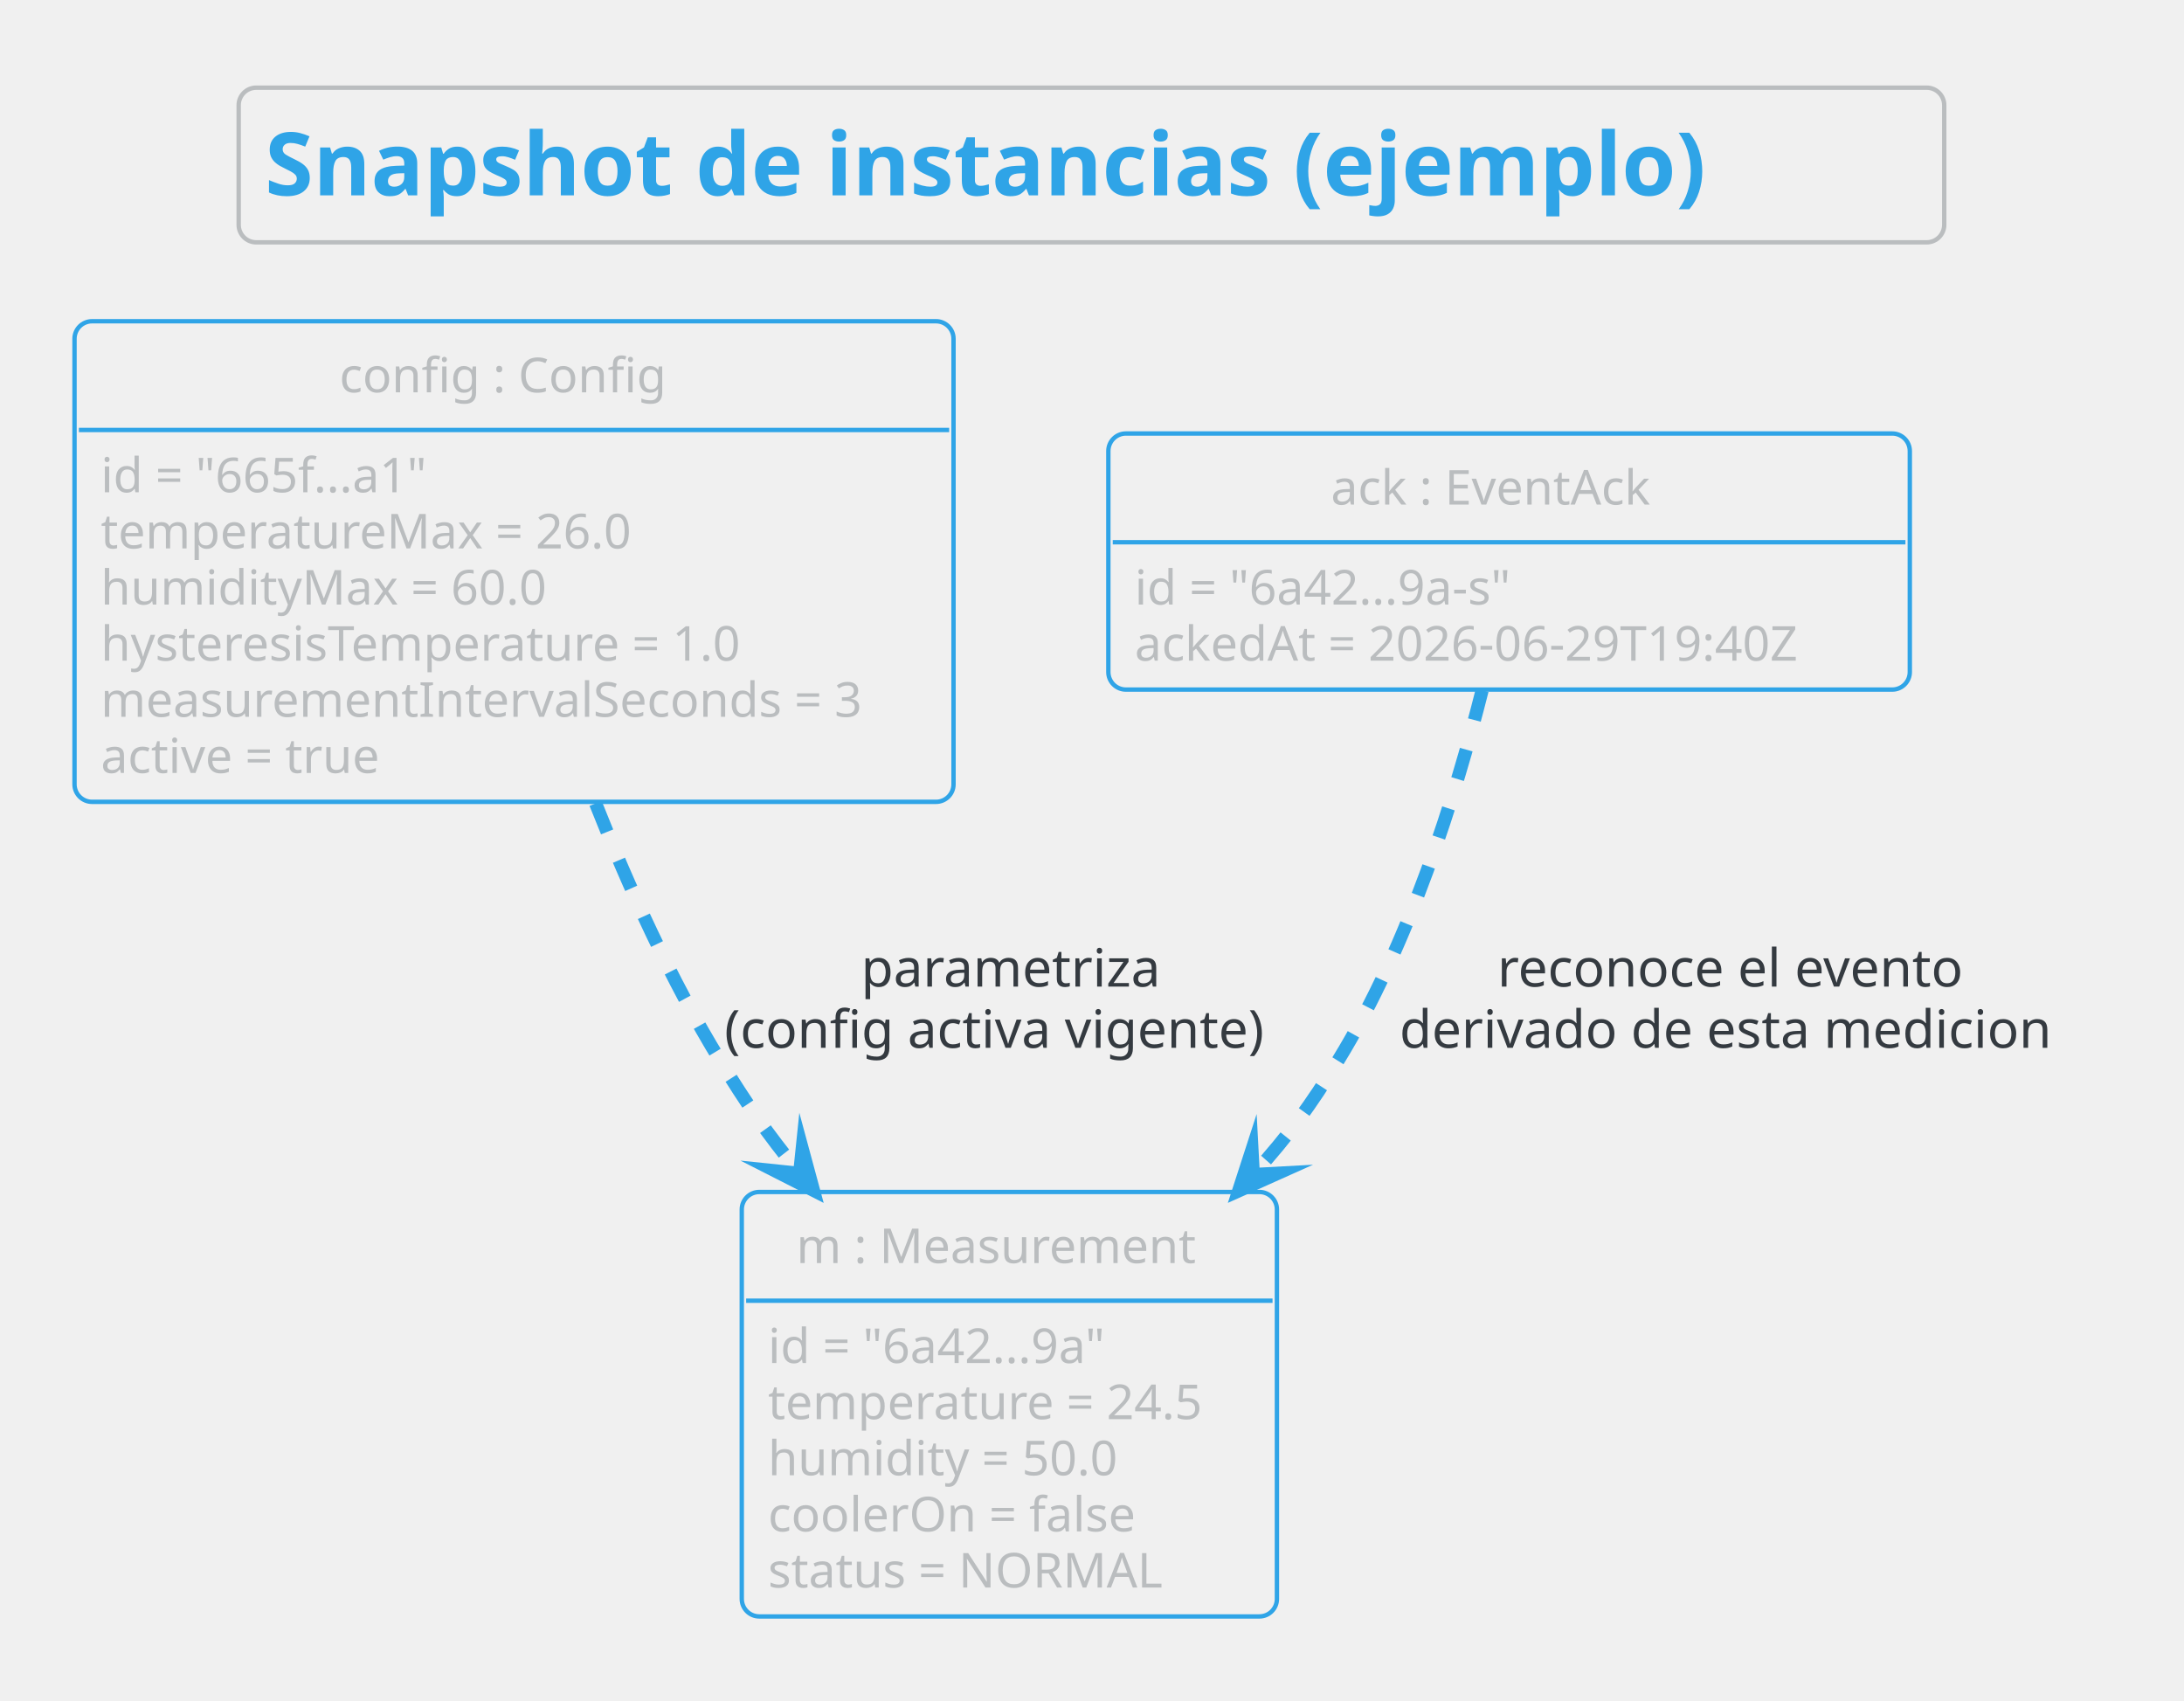
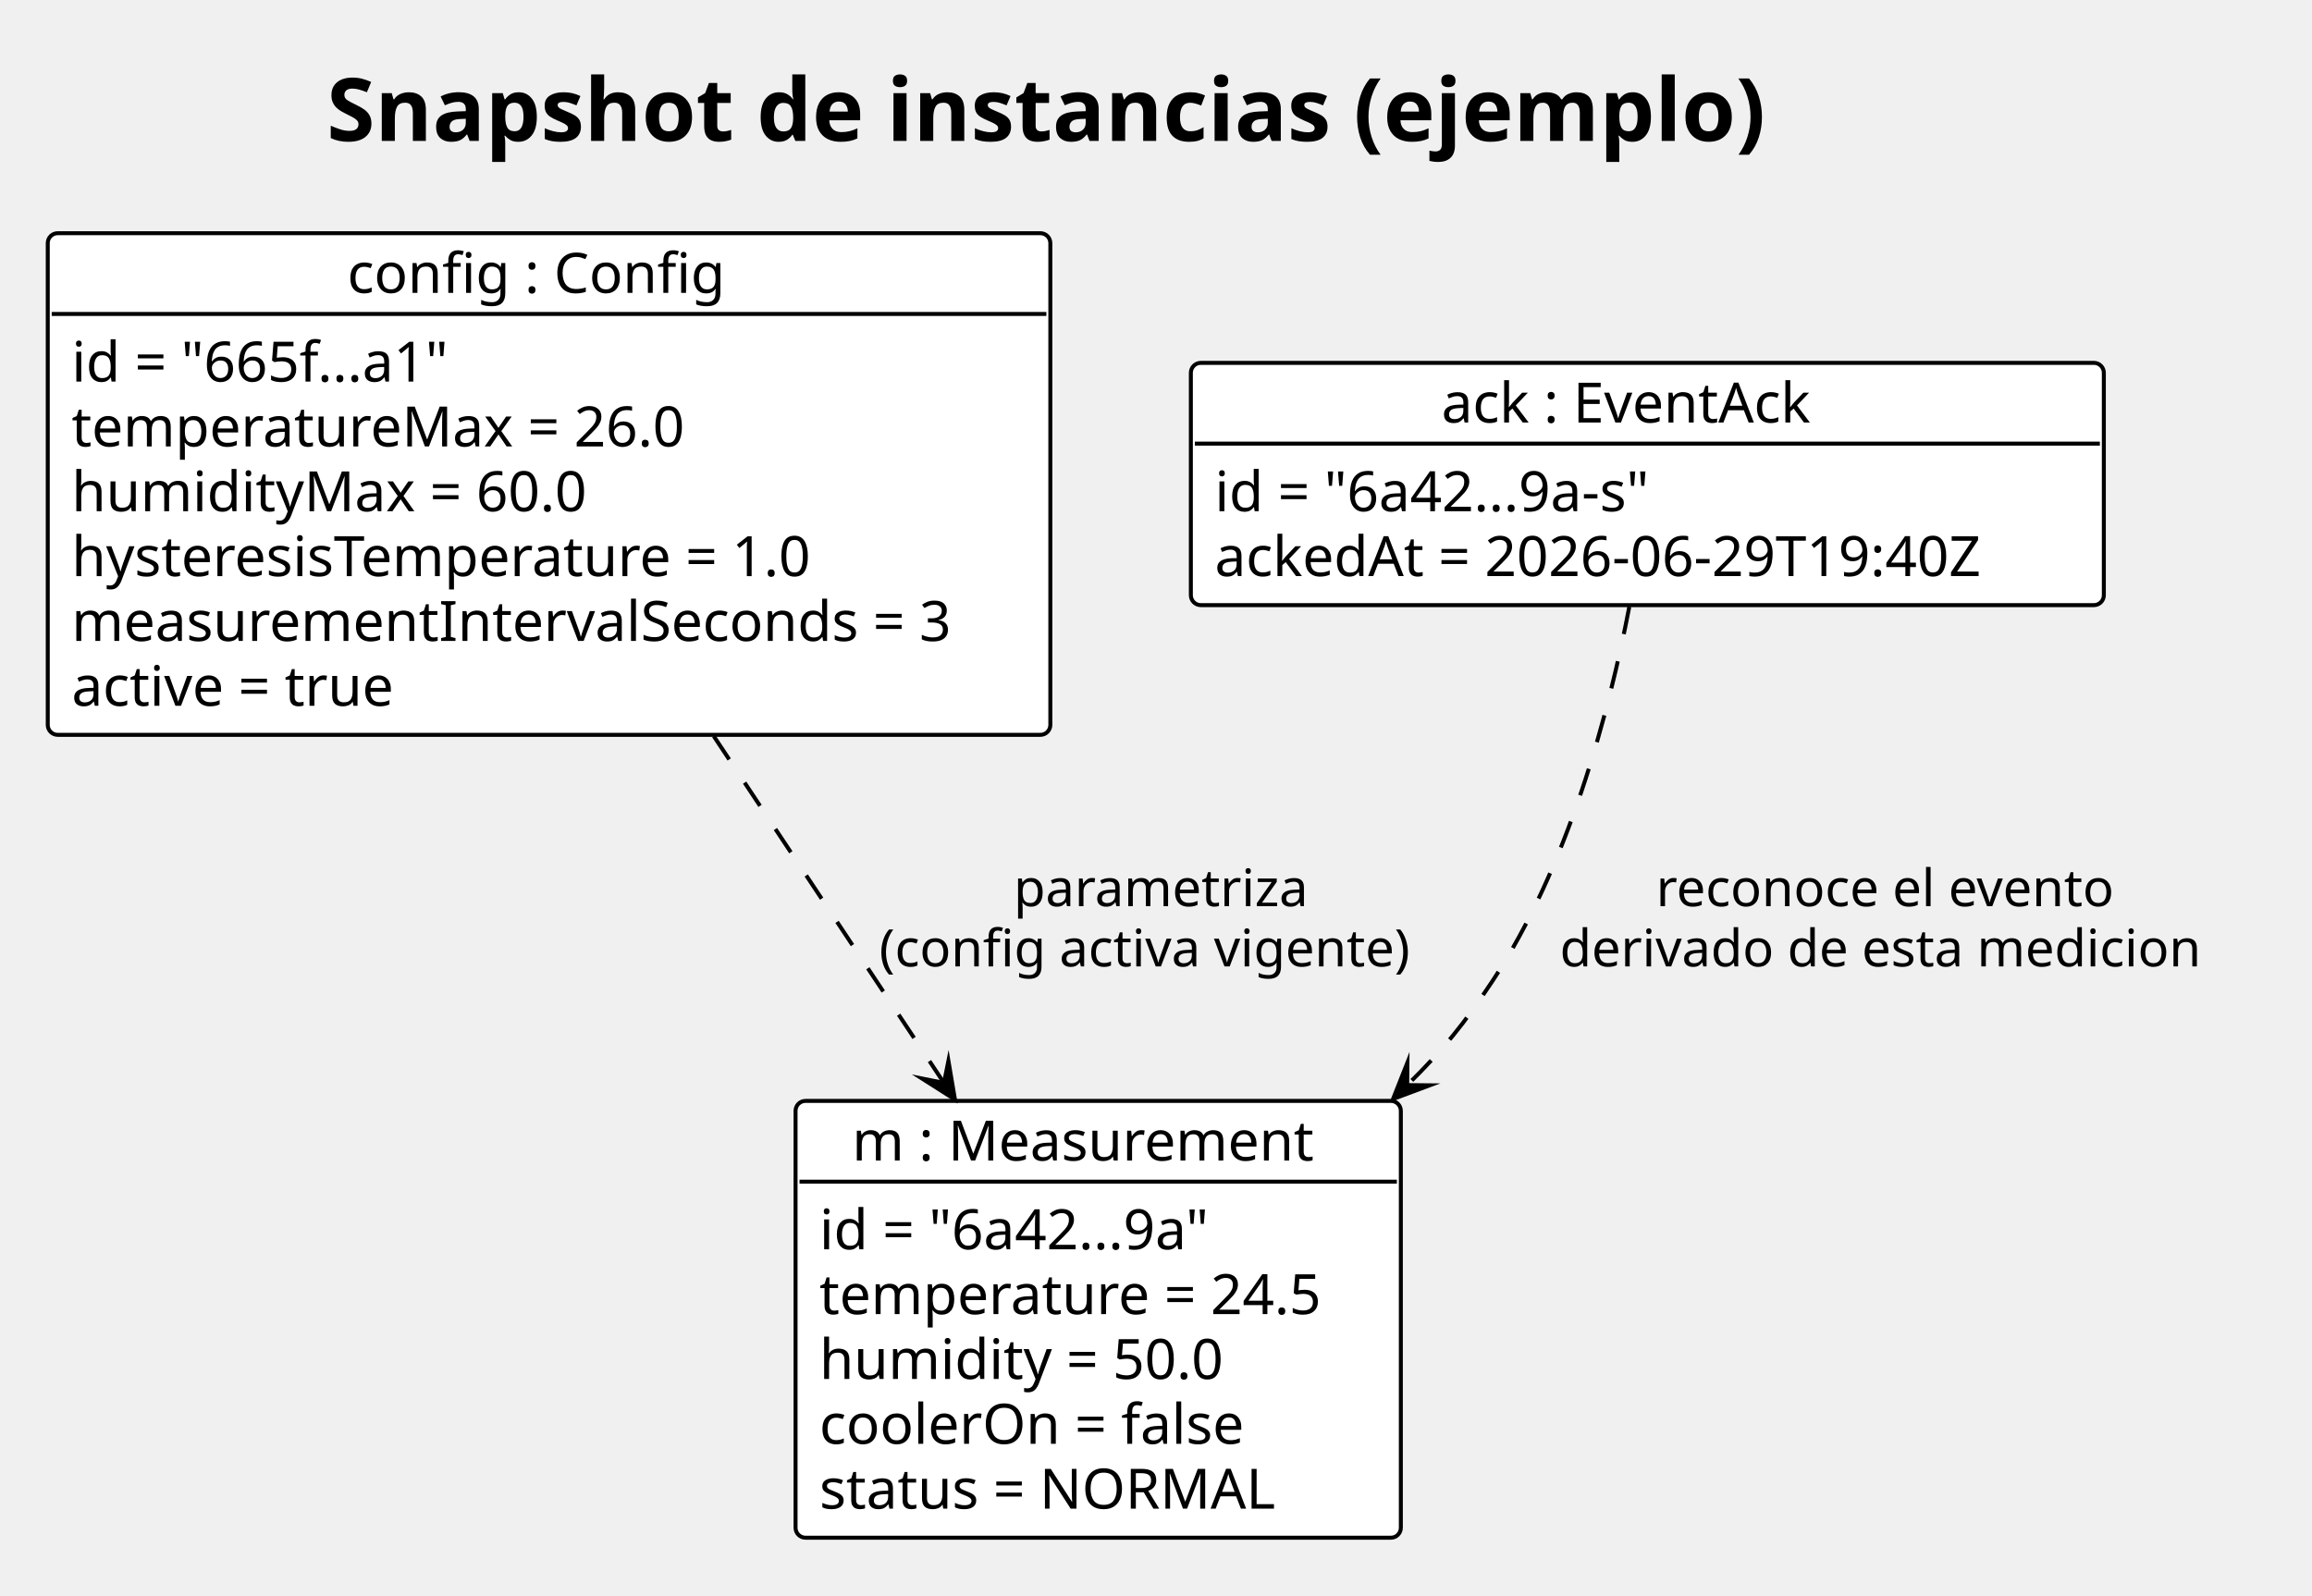
- <svg xmlns="http://www.w3.org/2000/svg" version="1.1" data-diagram-type="CLASS" style="width:519px;height:404px;background:#FFFFFF;" width="519.792px" height="404.167px" viewBox="0 0 519 404" zoomAndPan="magnify" preserveAspectRatio="none" contentStyleType="text/css">
+ <svg xmlns="http://www.w3.org/2000/svg" version="1.1" data-diagram-type="CLASS" style="width:581px;height:401px;background:#FFFFFF;" width="581px" height="401px" viewBox="0 0 581 401" zoomAndPan="magnify" preserveAspectRatio="none" contentStyleType="text/css">
  <defs />
  <g>
    <g class="title" data-source-line="5">
-       <rect x="56.719" y="20.833" width="405.302" height="36.751" fill="none" style="stroke:#BABDBF;stroke-width:1.042;" rx="4.167" ry="4.167" />
-       <text x="62.969" y="46.421" fill="#2FA4E7" font-size="20.833" lengthAdjust="spacing" textLength="392.802" font-weight="700" font-family="'Verdana'">Snapshot de instancias (ejemplo)</text>
+       <text x="82.101" y="35.421" fill="#000000" font-size="22" lengthAdjust="spacing" textLength="414.799" font-weight="700" font-family="Verdana">Snapshot de instancias (ejemplo)</text>
    </g>
    <g class="entity" data-qualified-name="cfg" id="ent0001" data-source-line="7">
-       <rect x="17.708" y="76.335" width="208.886" height="114.201" fill="none" style="stroke:#2FA4E7;stroke-width:1.042;" rx="4.167" ry="4.167" />
-       <text x="80.665" y="93.221" fill="#BABDBF" font-size="11.458" lengthAdjust="spacing" textLength="82.972" font-family="'Verdana'">config : Config</text>
-       <line x1="18.75" y1="102.173" x2="225.553" y2="102.173" style="stroke:#2FA4E7;stroke-width:1.042;" />
-       <text x="23.958" y="116.975" fill="#BABDBF" font-size="11.458" lengthAdjust="spacing" textLength="89.026" font-family="'Verdana'">id = "665f...a1"</text>
-       <text x="23.958" y="130.314" fill="#BABDBF" font-size="11.458" lengthAdjust="spacing" textLength="138.362" font-family="'Verdana'">temperatureMax = 26.0</text>
-       <text x="23.958" y="143.652" fill="#BABDBF" font-size="11.458" lengthAdjust="spacing" textLength="116.687" font-family="'Verdana'">humidityMax = 60.0</text>
-       <text x="23.958" y="156.99" fill="#BABDBF" font-size="11.458" lengthAdjust="spacing" textLength="168.328" font-family="'Verdana'">hysteresisTemperature = 1.0</text>
-       <text x="23.958" y="170.328" fill="#BABDBF" font-size="11.458" lengthAdjust="spacing" textLength="196.386" font-family="'Verdana'">measurementIntervalSeconds = 3</text>
-       <text x="23.958" y="183.667" fill="#BABDBF" font-size="11.458" lengthAdjust="spacing" textLength="75.229" font-family="'Verdana'">active = true</text>
+       <rect x="12" y="58.609" width="251.948" height="126.078" fill="#FFFFFF" style="stroke:#000000;stroke-width:1;" rx="2.5" ry="2.5" />
+       <text x="87.286" y="73.605" fill="#000000" font-size="14" lengthAdjust="spacing" textLength="101.377" font-family="Verdana">config : Config</text>
+       <line x1="13" y1="78.906" x2="262.948" y2="78.906" style="stroke:#000000;stroke-width:1;" />
+       <text x="18" y="95.901" fill="#000000" font-size="14" lengthAdjust="spacing" textLength="108.773" font-family="Verdana">id = "665f...a1"</text>
+       <text x="18" y="112.198" fill="#000000" font-size="14" lengthAdjust="spacing" textLength="169.053" font-family="Verdana">temperatureMax = 26.0</text>
+       <text x="18" y="128.495" fill="#000000" font-size="14" lengthAdjust="spacing" textLength="142.57" font-family="Verdana">humidityMax = 60.0</text>
+       <text x="18" y="144.792" fill="#000000" font-size="14" lengthAdjust="spacing" textLength="205.666" font-family="Verdana">hysteresisTemperature = 1.0</text>
+       <text x="18" y="161.089" fill="#000000" font-size="14" lengthAdjust="spacing" textLength="239.948" font-family="Verdana">measurementIntervalSeconds = 3</text>
+       <text x="18" y="177.386" fill="#000000" font-size="14" lengthAdjust="spacing" textLength="91.916" font-family="Verdana">active = true</text>
    </g>
    <g class="entity" data-qualified-name="m" id="ent0002" data-source-line="16">
-       <rect x="176.271" y="283.241" width="127.173" height="100.863" fill="none" style="stroke:#2FA4E7;stroke-width:1.042;" rx="4.167" ry="4.167" />
-       <text x="189.246" y="300.127" fill="#BABDBF" font-size="11.458" lengthAdjust="spacing" textLength="101.223" font-family="'Verdana'">m : Measurement</text>
-       <line x1="177.312" y1="309.079" x2="302.402" y2="309.079" style="stroke:#2FA4E7;stroke-width:1.042;" />
-       <text x="182.521" y="323.882" fill="#BABDBF" font-size="11.458" lengthAdjust="spacing" textLength="92.013" font-family="'Verdana'">id = "6a42...9a"</text>
-       <text x="182.521" y="337.22" fill="#BABDBF" font-size="11.458" lengthAdjust="spacing" textLength="114.673" font-family="'Verdana'">temperature = 24.5</text>
-       <text x="182.521" y="350.558" fill="#BABDBF" font-size="11.458" lengthAdjust="spacing" textLength="92.998" font-family="'Verdana'">humidity = 50.0</text>
-       <text x="182.521" y="363.896" fill="#BABDBF" font-size="11.458" lengthAdjust="spacing" textLength="95.689" font-family="'Verdana'">coolerOn = false</text>
-       <text x="182.521" y="377.235" fill="#BABDBF" font-size="11.458" lengthAdjust="spacing" textLength="101.754" font-family="'Verdana'">status = NORMAL</text>
+       <rect x="199.92" y="276.689" width="152.109" height="109.781" fill="#FFFFFF" style="stroke:#000000;stroke-width:1;" rx="2.5" ry="2.5" />
+       <text x="214.137" y="291.685" fill="#000000" font-size="14" lengthAdjust="spacing" textLength="123.676" font-family="Verdana">m : Measurement</text>
+       <line x1="200.92" y1="296.986" x2="351.029" y2="296.986" style="stroke:#000000;stroke-width:1;" />
+       <text x="205.92" y="313.981" fill="#000000" font-size="14" lengthAdjust="spacing" textLength="112.424" font-family="Verdana">id = "6a42...9a"</text>
+       <text x="205.92" y="330.278" fill="#000000" font-size="14" lengthAdjust="spacing" textLength="140.109" font-family="Verdana">temperature = 24.5</text>
+       <text x="205.92" y="346.575" fill="#000000" font-size="14" lengthAdjust="spacing" textLength="113.627" font-family="Verdana">humidity = 50.0</text>
+       <text x="205.92" y="362.872" fill="#000000" font-size="14" lengthAdjust="spacing" textLength="116.915" font-family="Verdana">coolerOn = false</text>
+       <text x="205.92" y="379.169" fill="#000000" font-size="14" lengthAdjust="spacing" textLength="124.325" font-family="Verdana">status = NORMAL</text>
    </g>
    <g class="entity" data-qualified-name="ack" id="ent0003" data-source-line="24">
-       <rect x="263.385" y="103.012" width="190.457" height="60.848" fill="none" style="stroke:#2FA4E7;stroke-width:1.042;" rx="4.167" ry="4.167" />
-       <text x="316.263" y="119.898" fill="#BABDBF" font-size="11.458" lengthAdjust="spacing" textLength="84.701" font-family="'Verdana'">ack : EventAck</text>
-       <line x1="264.427" y1="128.85" x2="452.8" y2="128.85" style="stroke:#2FA4E7;stroke-width:1.042;" />
-       <text x="269.635" y="143.653" fill="#BABDBF" font-size="11.458" lengthAdjust="spacing" textLength="102.118" font-family="'Verdana'">id = "6a42...9a-s"</text>
-       <text x="269.635" y="156.991" fill="#BABDBF" font-size="11.458" lengthAdjust="spacing" textLength="177.957" font-family="'Verdana'">ackedAt = 2026-06-29T19:40Z</text>
+       <rect x="299.26" y="91.199" width="229.431" height="60.891" fill="#FFFFFF" style="stroke:#000000;stroke-width:1;" rx="2.5" ry="2.5" />
+       <text x="362.231" y="106.195" fill="#000000" font-size="14" lengthAdjust="spacing" textLength="103.489" font-family="Verdana">ack : EventAck</text>
+       <line x1="300.26" y1="111.496" x2="527.691" y2="111.496" style="stroke:#000000;stroke-width:1;" />
+       <text x="305.26" y="128.491" fill="#000000" font-size="14" lengthAdjust="spacing" textLength="124.769" font-family="Verdana">id = "6a42...9a-s"</text>
+       <text x="305.26" y="144.788" fill="#000000" font-size="14" lengthAdjust="spacing" textLength="217.431" font-family="Verdana">ackedAt = 2026-06-29T19:40Z</text>
    </g>
    <g class="link" data-entity-1="ent0001" data-entity-2="ent0002" id="lnk4" data-source-line="29" data-link-type="dependency">
-       <path d="M141.542,190.918 C149.448,210.876 159.49,233.064 171.115,251.991 C177.552,262.501 182.049,268.99 190.029,278.813" style="stroke:#2FA4E7;stroke-width:3.125;stroke-dasharray:7.292,7.292;" fill="none" id="cfg-to-m" codeLine="29" />
-       <polygon points="193.312,282.856,190.636,272.952,190.029,278.813,184.167,278.206,193.312,282.856" fill="#2FA4E7" style="stroke:#2FA4E7;stroke-width:3.125;stroke-linejoin:miter;stroke-miterlimit:10;" />
-       <text x="204.621" y="234.427" fill="#343A40" font-size="12.5" lengthAdjust="spacing" textLength="75.995" font-family="'Verdana'">parametriza</text>
-       <text x="172.156" y="248.978" fill="#343A40" font-size="12.5" lengthAdjust="spacing" textLength="140.924" font-family="'Verdana'">(config activa vigente)</text>
+       <path d="M179.38,185.039 C198.67,214.099 218.645,244.193 237.215,272.173" style="stroke:#000000;stroke-width:1;stroke-dasharray:7,7;" fill="none" id="cfg-to-m" codeLine="29" />
+       <polygon points="239.98,276.339,238.336,266.629,237.215,272.173,231.67,271.053,239.98,276.339" fill="#000000" style="stroke:#000000;stroke-width:1;stroke-linejoin:miter;stroke-miterlimit:10;" />
+       <text x="254.733" y="227.756" fill="#000000" font-size="13" lengthAdjust="spacing" textLength="79.035" font-family="Verdana">parametriza</text>
+       <text x="220.97" y="242.889" fill="#000000" font-size="13" lengthAdjust="spacing" textLength="146.561" font-family="Verdana">(config activa vigente)</text>
    </g>
    <g class="link" data-entity-1="ent0003" data-entity-2="ent0002" id="lnk5" data-source-line="30" data-link-type="dependency">
-       <path d="M352.208,164.043 C345.979,188.803 334.938,224.408 317.99,251.991 C311.354,262.783 306.521,269.417 297.834,279.094" style="stroke:#2FA4E7;stroke-width:3.125;stroke-dasharray:7.292,7.292;" fill="none" id="ack-to-m" codeLine="30" />
-       <polygon points="294.354,282.97,303.717,278.777,297.834,279.094,297.517,273.21,294.354,282.97" fill="#2FA4E7" style="stroke:#2FA4E7;stroke-width:3.125;stroke-linejoin:miter;stroke-miterlimit:10;" />
-       <text x="355.839" y="234.427" fill="#343A40" font-size="12.5" lengthAdjust="spacing" textLength="119.843" font-family="'Verdana'">reconoce el evento</text>
-       <text x="332.573" y="248.978" fill="#343A40" font-size="12.5" lengthAdjust="spacing" textLength="166.376" font-family="'Verdana'">derivado de esta medicion</text>
+       <path d="M409.44,152.499 C404.35,178.979 394.14,217.819 374.97,246.689 C367.99,257.199 362.898,263.617 353.628,272.717" style="stroke:#000000;stroke-width:1;stroke-dasharray:7,7;" fill="none" id="ack-to-m" codeLine="30" />
+       <polygon points="350.06,276.219,359.285,272.769,353.628,272.717,353.68,267.06,350.06,276.219" fill="#000000" style="stroke:#000000;stroke-width:1;stroke-linejoin:miter;stroke-miterlimit:10;" />
+       <text x="416.167" y="227.756" fill="#000000" font-size="13" lengthAdjust="spacing" textLength="124.636" font-family="Verdana">reconoce el evento</text>
+       <text x="391.97" y="242.889" fill="#000000" font-size="13" lengthAdjust="spacing" textLength="173.031" font-family="Verdana">derivado de esta medicion</text>
    </g>
  </g>
</svg>
